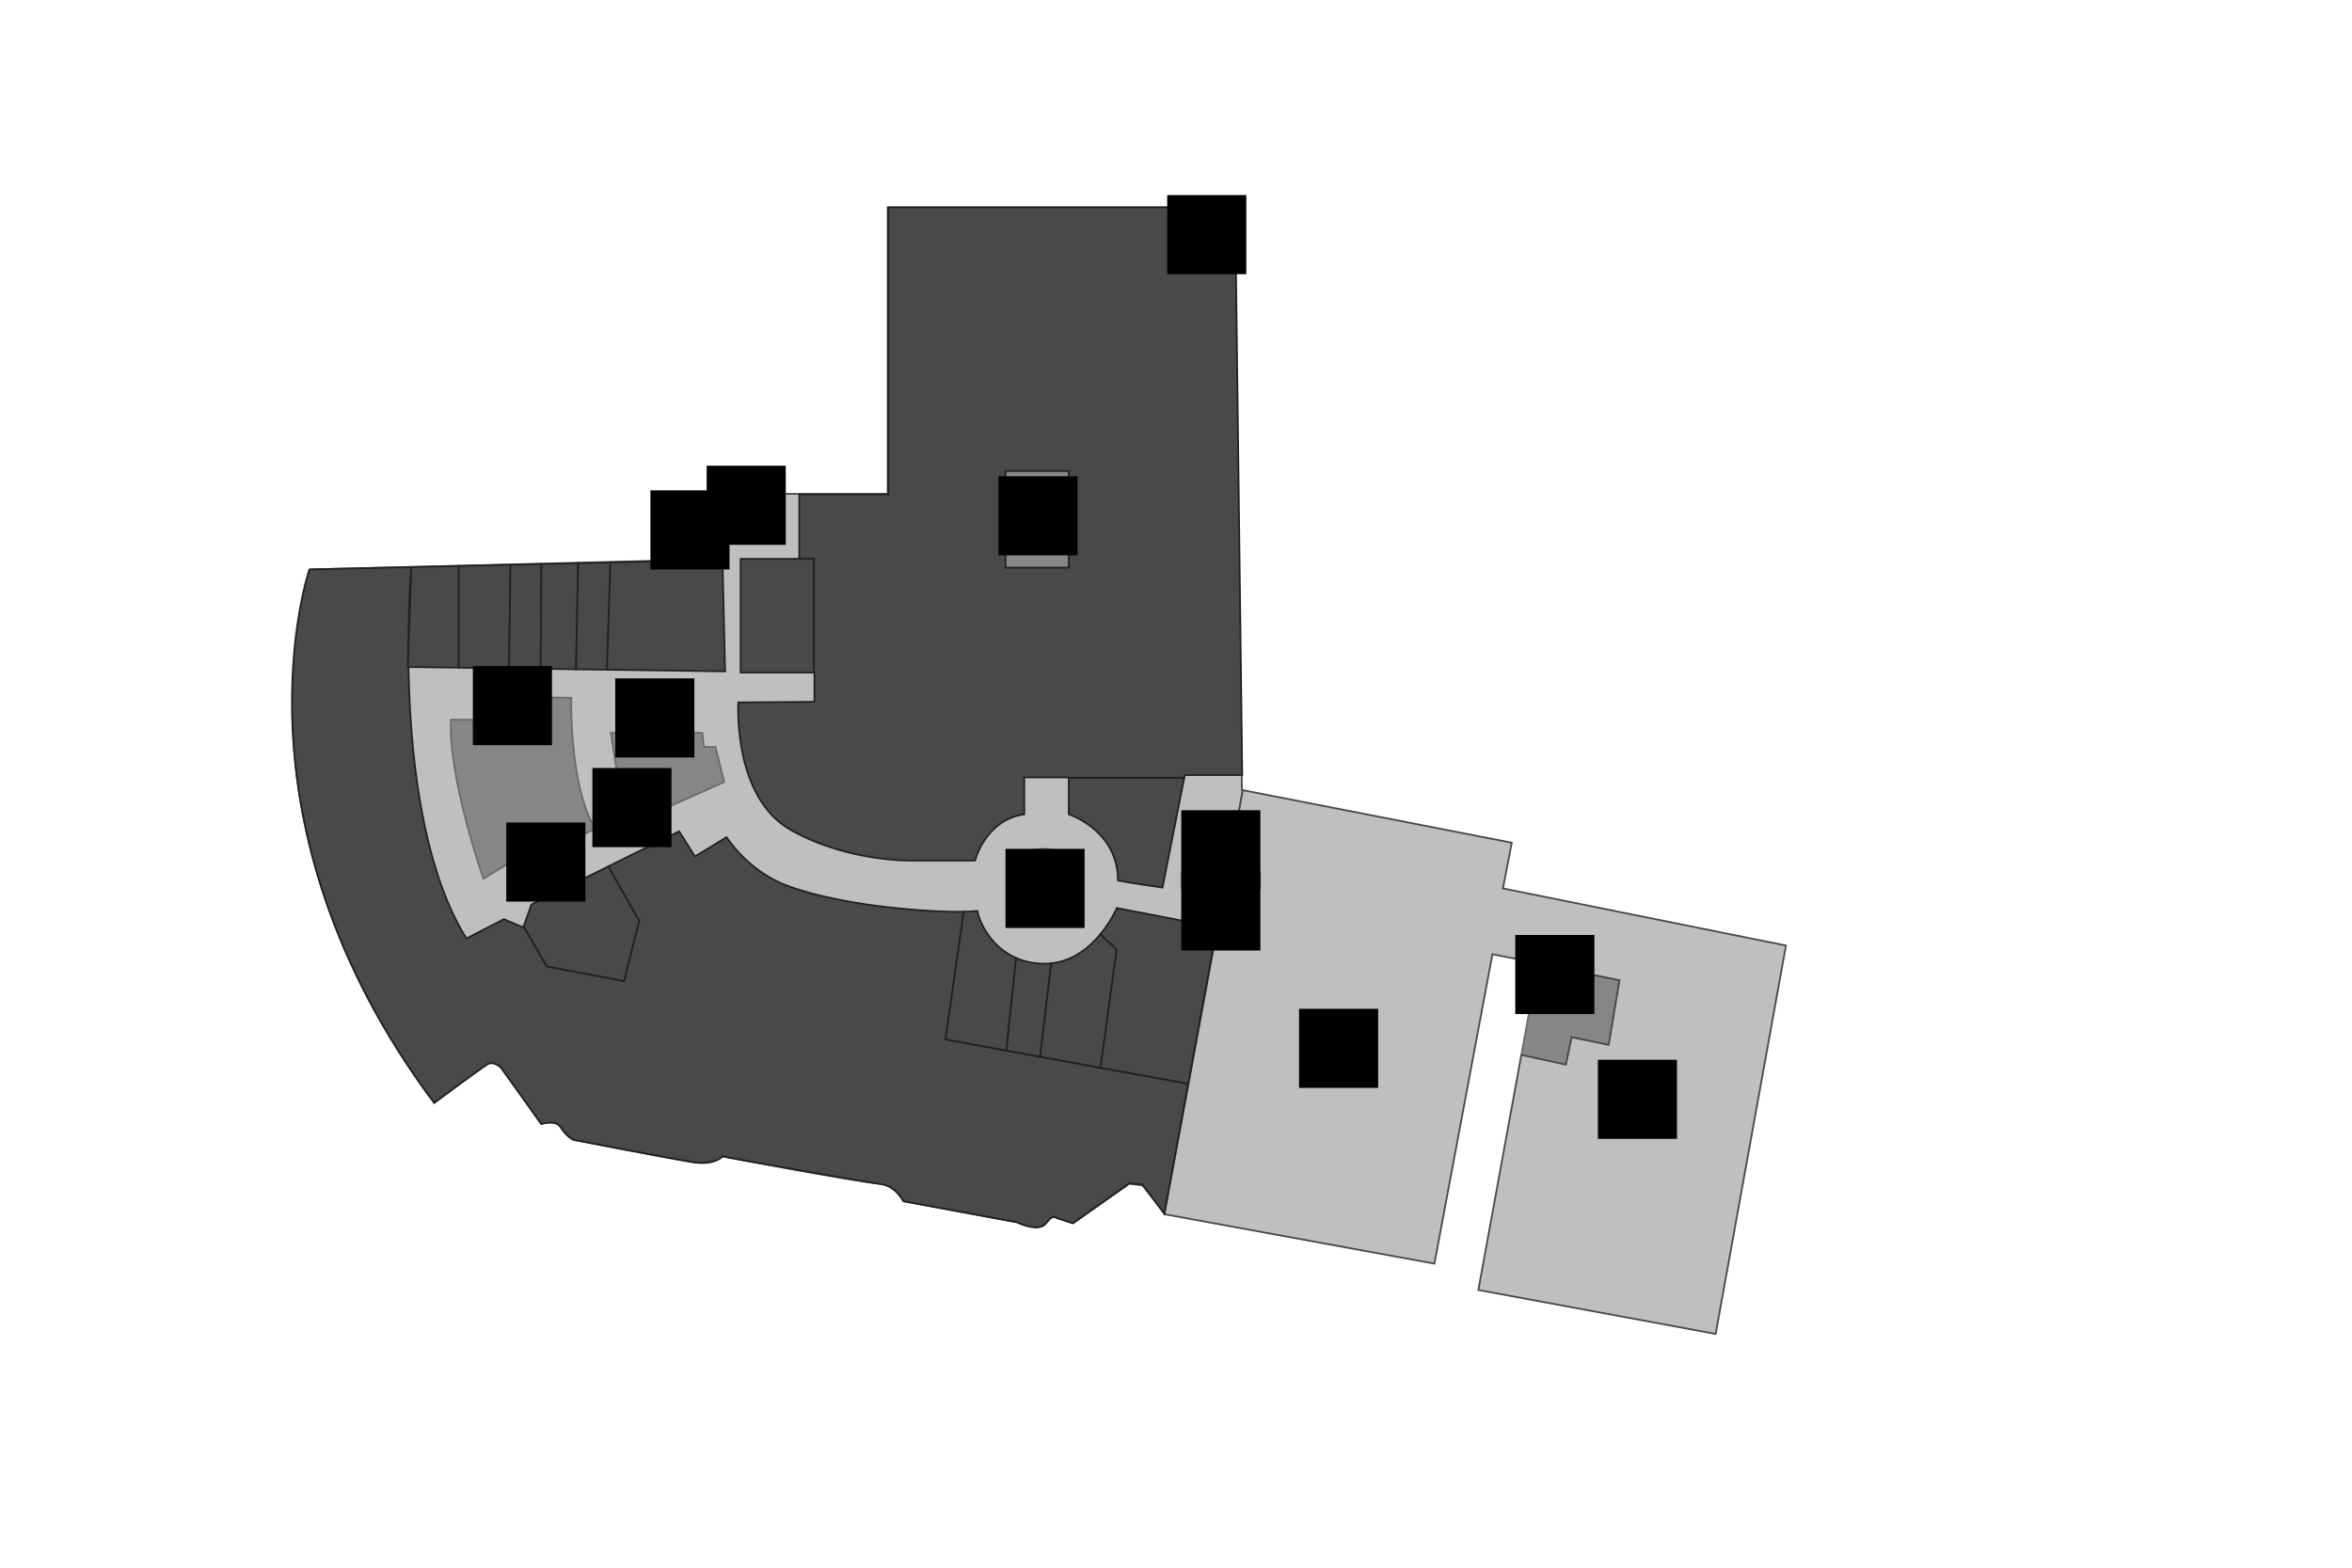
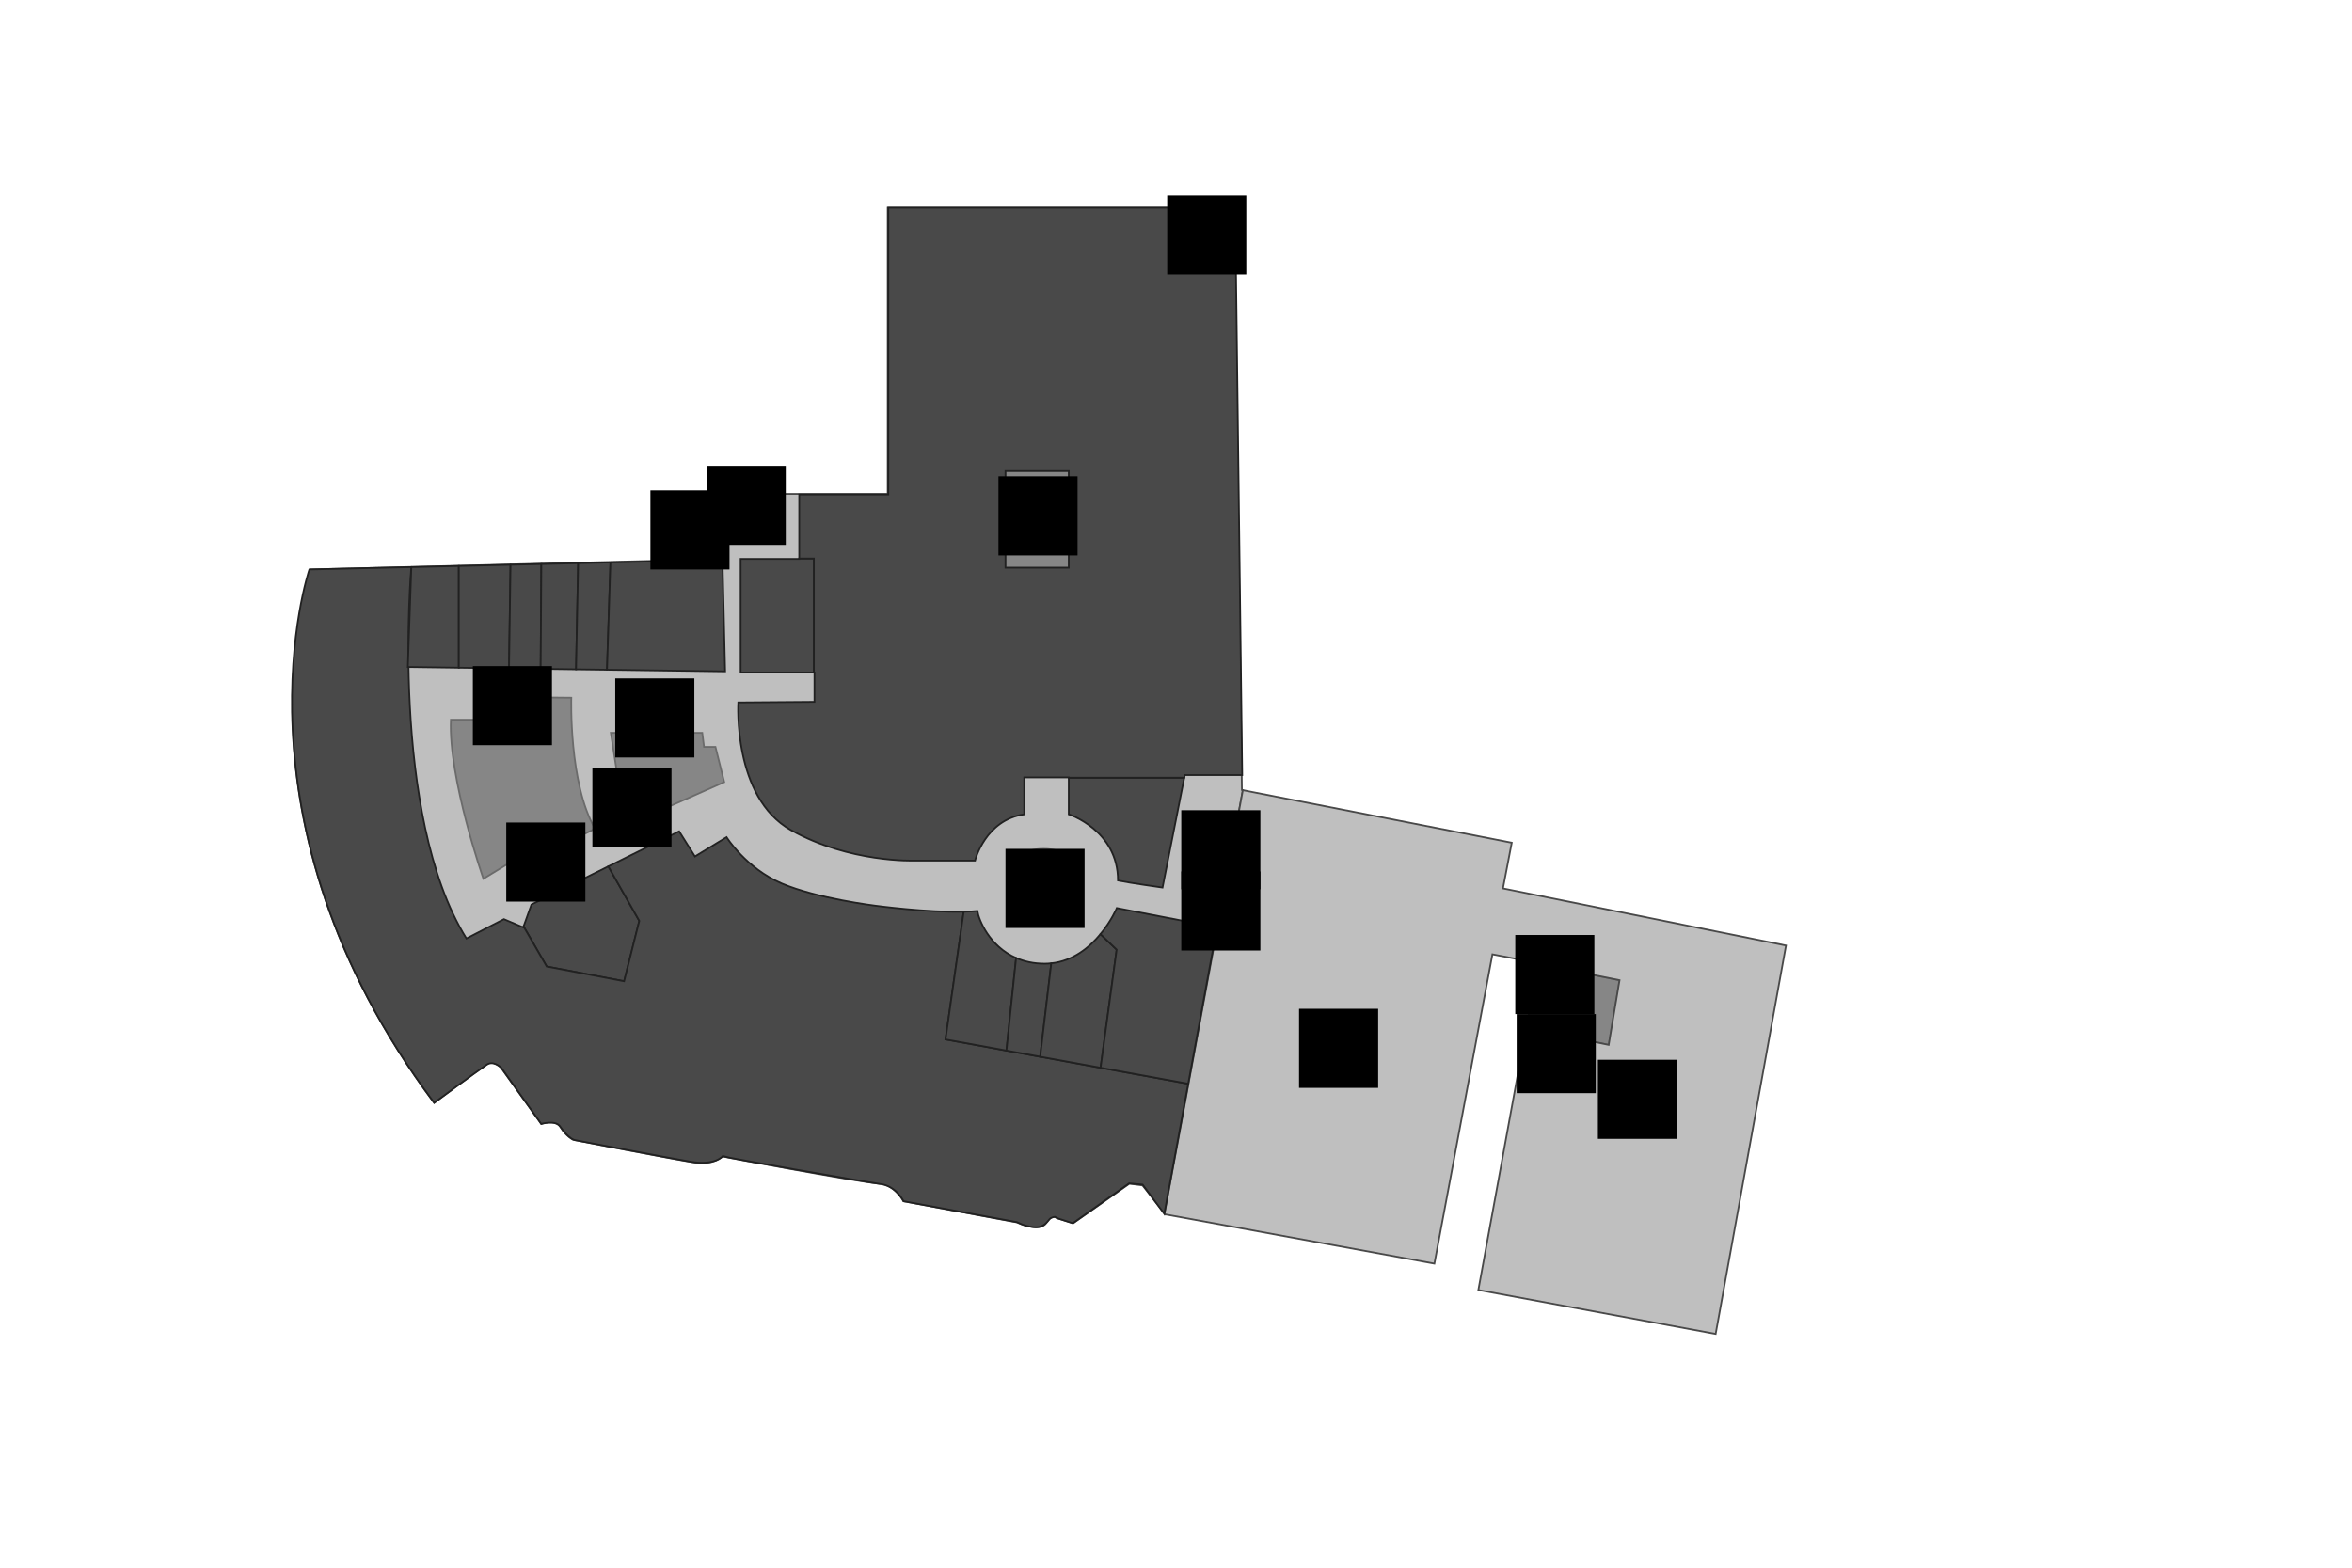
- <svg xmlns="http://www.w3.org/2000/svg" version="1.1" x="0px" y="0px" width="1338px" height="892px" viewBox="0 0 1338 892" enable-background="new 0 0 1338 892" xml:space="preserve">
+ <svg xmlns="http://www.w3.org/2000/svg" version="1.1" id="Layer_1" x="0px" y="0px" width="1338px" height="892px" viewBox="0 0 1338 892" enable-background="new 0 0 1338 892" xml:space="preserve">
  <g id="background">
</g>
  <g id="etc">
    <polygon fill="#868686" stroke="#6B6B6B" stroke-miterlimit="10" points="436.667,281 411.183,281 411.241,297.5 436.667,297.5     " />
-     <path fill="#BFBFBF" stroke="#494949" stroke-miterlimit="10" d="M706.5,449.5L702,118H505v163h-68.333v16.5l0,0l0,0h-25.425   l0.075,21.168L376,318.827V319l-199,5c0,0-51,141,70,303.5c0,0,28-21,31-22.5s7,2.5,7,2.5l23,32c0,0,8-3,11,2s7,7,7,7   s59,11.5,69.5,13S411,658,411,658s74,14,89,15.5c8.5,0,14,10,14,10l64.5,12c0,0,13,6,16.5,0.5s6-3,6-3l9.5,3l32-22.5l7.5,1   l12.5,15.865l44.521-240.763L706.5,449.5z" />
-     <polygon fill="#868686" stroke="#6B6B6B" stroke-miterlimit="10" points="411.241,297.5 411.183,281 376,281 376,318.827    411.316,318.668 411.241,297.5  " />
-     <polygon fill="#868686" stroke="#6B6B6B" stroke-miterlimit="10" points="894.38,552.343 892.343,564.409 892.343,564.409    892.343,564.409 872.667,560.766 865.448,600.257 890.814,605.771 894.051,590.177 915.149,594.521 921.316,557.73  " />
+     <path fill="#BFBFBF" stroke="#494949" stroke-miterlimit="10" d="M706.5,449.5L702,118H505v163h-68.333v16.5l0,0l0,0h-25.425   l0.075,21.168L376,318.827V319l-199,5c0,0-51,141,70,303.5c0,0,28-21,31-22.5s7,2.5,7,2.5l23,32c0,0,8-3,11,2s7,7,7,7   s59,11.5,69.5,13S411,658,411,658s74,14,89,15.5c8.5,0,14,10,14,10l64.5,12c0,0,13,6,16.5,0.5s6-3,6-3l9.5,3l32-22.5l7.5,1   l12.5,15.865l44.521-240.764L706.5,449.5z" />
+     <polygon fill="#868686" stroke="#6B6B6B" stroke-miterlimit="10" points="411.241,297.5 411.183,281 376,281 376,318.827    411.316,318.668  " />
+     <polygon fill="#868686" stroke="#6B6B6B" stroke-miterlimit="10" points="894.38,552.343 892.343,564.409 892.343,564.409    892.343,564.409 872.667,560.766 865.448,600.257 890.814,605.771 894.051,590.177 915.149,594.521 921.316,557.729  " />
    <polygon fill="#868686" stroke="#6B6B6B" stroke-miterlimit="10" points="894.38,552.343 874.918,548.45 872.667,560.766    892.343,564.409  " />
-     <polygon fill="#BFBFBF" stroke="#494949" stroke-miterlimit="10" points="855,505.5 860,479.5 707.021,449.602 662.5,690.365    663,691 816,719 849,543 875,548 874.918,548.45 921.316,557.73 921.316,557.73 921.316,557.73 915.149,594.521 915.149,594.521    915.149,594.521 894.051,590.177 890.814,605.771 890.814,605.771 890.814,605.771 865.448,600.257 841,734 976,759 1016,538  " />
+     <polygon fill="#BFBFBF" stroke="#494949" stroke-miterlimit="10" points="855,505.5 860,479.5 707.021,449.602 662.5,690.365    663,691 816,719 849,543 875,548 874.918,548.45 921.316,557.729 921.316,557.729 921.316,557.729 915.149,594.521    915.149,594.521 915.149,594.521 894.051,590.177 890.814,605.771 890.814,605.771 890.814,605.771 865.448,600.257 841,734    976,759 1016,538  " />
    <path fill="#868686" stroke="#6B6B6B" stroke-miterlimit="10" d="M256.5,409.5h18l1-13L325,397c0,0-1.5,49,13.5,74.5   c-31.5,15.5-44,22.5-44,22.5l-1.5-5l-18,11C275,500,255,443,256.5,409.5z" />
    <polygon fill="#868686" stroke="#6B6B6B" stroke-miterlimit="10" points="347.5,417 351.75,444.5 372.5,462.5 412,445 407,425    400.5,425 399.5,417  " />
    <polygon fill="#868686" stroke="#6B6B6B" stroke-miterlimit="10" points="348,456 355.25,447.75 370.25,460.75 363.25,469.25  " />
    <path fill="#868686" stroke="#6B6B6B" stroke-miterlimit="10" d="M573,506c0,0-2.5-23,20.667-23c22.338,0,22,22,22,22   s1.333,21-21,21C572.5,526,573,506,573,506z" />
    <polygon fill="#868686" stroke="#6B6B6B" stroke-miterlimit="10" points="690.5,465.75 703.5,468.25 697,502.75 684,500.333  " />
    <polyline fill="#868686" stroke="#6B6B6B" stroke-miterlimit="10" points="702,118 670,118 670,153 703,153  " />
    <rect id="e-spcae-2f" x="572" y="268" fill="#868686" stroke="#6B6B6B" stroke-miterlimit="10" width="36" height="55" />
    <polygon fill="#868686" stroke="#6B6B6B" stroke-miterlimit="10" points="703.098,153 702.664,117.993 670.5,117.993 670.5,153     " />
  </g>
  <g id="rooms">
    <polygon id="e2-8" fill="#494949" stroke="#212121" stroke-miterlimit="10" points="355.029,558.323 363.669,523.952    346.068,492.973 302.333,514.667 297.851,527.152 311.018,549.94  " />
-     <path id="sports-mall" fill="#494949" stroke="#212121" stroke-miterlimit="10" d="M591.735,601.271l-19.2-3.505l-34.653-6.327   l10.346-72.679c-21.225,0.49-50.228-3.426-50.228-3.426s-33-4-53.333-12.667s-31.333-26.333-31.333-26.333l-18,11l-9-14.333   l-40.266,19.973l17.602,30.979l-8.641,34.371l-44.011-8.383l-13.167-22.788l-0.185,0.514l-11-4.667l-21.333,11   C221.333,463.333,234,322.667,234,322.667L176,324c0,0-49,143,71,303.5c0,0,23.5-17.375,29.25-21.25   c4.125-3.5,8.875,1.25,8.875,1.25l22.75,32c0,0,8-2.25,10.625,1.25c5.25,7.75,8.75,8,8.75,8s51.625,9.875,65.625,12.25   s18.25-3.125,18.25-3.125c1,0.625,79.5,14.375,89.25,15.75c9.5,1,13.625,9.875,13.625,9.875s63.875,11.75,64.5,11.875   s3.375,2.125,9.375,2.875s8.125-3.5,9.25-4.625s3-1.25,3-1.25l1.625,0.875l8.583,2.75l32-22.667L650,674l12.333,16.667   l13.623-74.019l-49.868-9.104L591.735,601.271z" />
-     <path id="e2-9" fill="#494949" stroke="#212121" stroke-miterlimit="10" d="M556,518.333c-2.405,0.229-5.027,0.363-7.772,0.426   l-10.346,72.679l34.653,6.327l5.497-52.683C562.698,538.378,556.771,523.214,556,518.333z" />
-     <path id="e2-10" fill="#494949" stroke="#212121" stroke-miterlimit="10" d="M594.333,548.333c-6.347,0-11.736-1.255-16.301-3.251   l-5.497,52.683l19.2,3.505l6.302-53.152C596.829,548.246,595.602,548.333,594.333,548.333z" />
-     <path id="e2-11" fill="#494949" stroke="#212121" stroke-miterlimit="10" d="M626.015,531.521   c-6.181,7.497-15.47,15.284-27.978,16.598l-6.302,53.152l34.354,6.272l9.153-67.196L626.015,531.521z" />
-     <path id="e2-12" fill="#494949" stroke="#212121" stroke-miterlimit="10" d="M692.333,527.667l-57-11c0,0-3.072,7.278-9.319,14.854   l9.228,8.826l0,0l0,0l-9.153,67.196l49.868,9.104L692.333,527.667z" />
+     <path id="sports-mall" fill="#494949" stroke="#212121" stroke-miterlimit="10" d="M591.735,601.271l-19.2-3.505l-34.653-6.327   l10.346-72.679c-21.225,0.49-50.228-3.426-50.228-3.426s-33-4-53.333-12.667s-31.333-26.333-31.333-26.333l-18,11l-9-14.333   l-40.266,19.973l17.602,30.979l-8.641,34.371l-44.012-8.384l-13.167-22.787l-0.185,0.514l-11-4.667l-21.333,11   C221.333,463.333,234,322.667,234,322.667L176,324c0,0-49,143,71,303.5c0,0,23.5-17.375,29.25-21.25   c4.125-3.5,8.875,1.25,8.875,1.25l22.75,32c0,0,8-2.25,10.625,1.25c5.25,7.75,8.75,8,8.75,8s51.625,9.875,65.625,12.25   s18.25-3.125,18.25-3.125c1,0.625,79.5,14.375,89.25,15.75c9.5,1,13.625,9.875,13.625,9.875s63.875,11.75,64.5,11.875   s3.375,2.125,9.375,2.875s8.125-3.5,9.25-4.625s3-1.25,3-1.25l1.625,0.875l8.583,2.75l32-22.667L650,674l12.333,16.667   l13.623-74.019l-49.868-9.104L591.735,601.271z" />
+     <path id="e2-9" fill="#494949" stroke="#212121" stroke-miterlimit="10" d="M556,518.333c-2.405,0.229-5.027,0.363-7.771,0.426   l-10.347,72.68l34.653,6.326l5.497-52.683C562.698,538.378,556.771,523.214,556,518.333z" />
+     <path id="e2-10" fill="#494949" stroke="#212121" stroke-miterlimit="10" d="M594.333,548.333c-6.347,0-11.736-1.255-16.301-3.251   l-5.497,52.683l19.2,3.506l6.302-53.152C596.829,548.246,595.602,548.333,594.333,548.333z" />
+     <path id="e2-11" fill="#494949" stroke="#212121" stroke-miterlimit="10" d="M626.015,531.521   c-6.181,7.497-15.47,15.284-27.978,16.599l-6.302,53.151l34.354,6.272l9.153-67.196L626.015,531.521z" />
+     <path id="e2-12" fill="#494949" stroke="#212121" stroke-miterlimit="10" d="M692.333,527.667l-57-11c0,0-3.072,7.278-9.319,14.854   l9.229,8.826l0,0l0,0l-9.153,67.196l49.868,9.104L692.333,527.667z" />
    <polygon id="e2-7" fill="#494949" stroke="#212121" stroke-miterlimit="10" points="454.664,317.75 454.664,317.993    421.331,317.993 421.331,382.66 463,382.66 463,317.75  " />
    <path id="e2-13" fill="#494949" stroke="#212121" stroke-miterlimit="10" d="M608,463.333c0,0,28,9,28,37.667   c6.333,1.333,25.333,4,25.333,4l12.37-62.5H608V463.333z" />
    <path id="emporium-department-store" fill="#494949" stroke="#212121" stroke-miterlimit="10" d="M703.098,153H670.5v-35.007   H505.331v163.333h-50.667v36.424H463v64.91h0.331v16.667L420,399.667c0,0-3.333,54,30,72.667s70,17.333,70,17.333h34.667   c0,0,5.833-23.167,28-26.333v-21H608v0.167h65.703L674,441h32.667L703.098,153z M608,323h-36v-55h36V323z" />
    <polygon id="e2-1" fill="#494949" stroke="#212121" stroke-miterlimit="10" points="234,322.667 232,379.5 261,379.902    261,322.031  " />
    <polygon id="e2-2" fill="#494949" stroke="#212121" stroke-miterlimit="10" points="261,322.031 261,379.902 289.569,380.297    290.429,321.338  " />
    <polygon id="e2-3" fill="#494949" stroke="#212121" stroke-miterlimit="10" points="290.429,321.338 289.569,380.297    307.568,380.547 307.958,320.926  " />
    <polygon id="e2-4" fill="#494949" stroke="#212121" stroke-miterlimit="10" points="307.958,320.926 307.568,380.547    327.702,380.826 328.902,320.433  " />
    <polygon id="e2-5" fill="#494949" stroke="#212121" stroke-miterlimit="10" points="328.902,320.433 327.702,380.826    345.304,381.069 347.274,320  " />
    <polygon id="e2-6" fill="#494949" stroke="#212121" stroke-miterlimit="10" points="411,318.5 347.274,320 345.304,381.069    412.5,382  " />
  </g>
  <g id="signs">
    <g id="escalator">
      <rect id="escalator-1" x="269" y="379" width="45" height="45" />
      <rect id="escalator-2" x="350" y="386" width="45" height="45" />
      <rect id="escalator-3" x="288" y="468" width="45" height="45" />
      <rect id="escalator-4" x="572" y="483" width="45" height="45" />
      <rect id="escalator-5" x="568" y="271" width="45" height="45" />
    </g>
    <g id="lift">
      <rect id="lift-1" x="402" y="265" width="45" height="45" />
      <rect id="lift-2" x="337" y="437" width="45" height="45" />
      <rect id="lift-3" x="672" y="461" width="45" height="45" />
      <rect id="lift-4" x="862" y="532" width="45" height="45" />
    </g>
    <g id="toilet">
      <rect id="toilet-1" x="370" y="279" width="45" height="45" />
      <rect id="toilet-2" x="664" y="111" width="45" height="45" />
    </g>
    <g id="parking">
      <rect id="parking-1" x="739" y="574" width="45" height="45" />
      <rect id="parking-2" x="909" y="603" width="45" height="45" />
    </g>
    <rect id="entrance" x="672" y="495.833" width="45" height="45" />
+     <rect id="stairs" x="862.803" y="577" width="45" height="45" />
  </g>
</svg>
